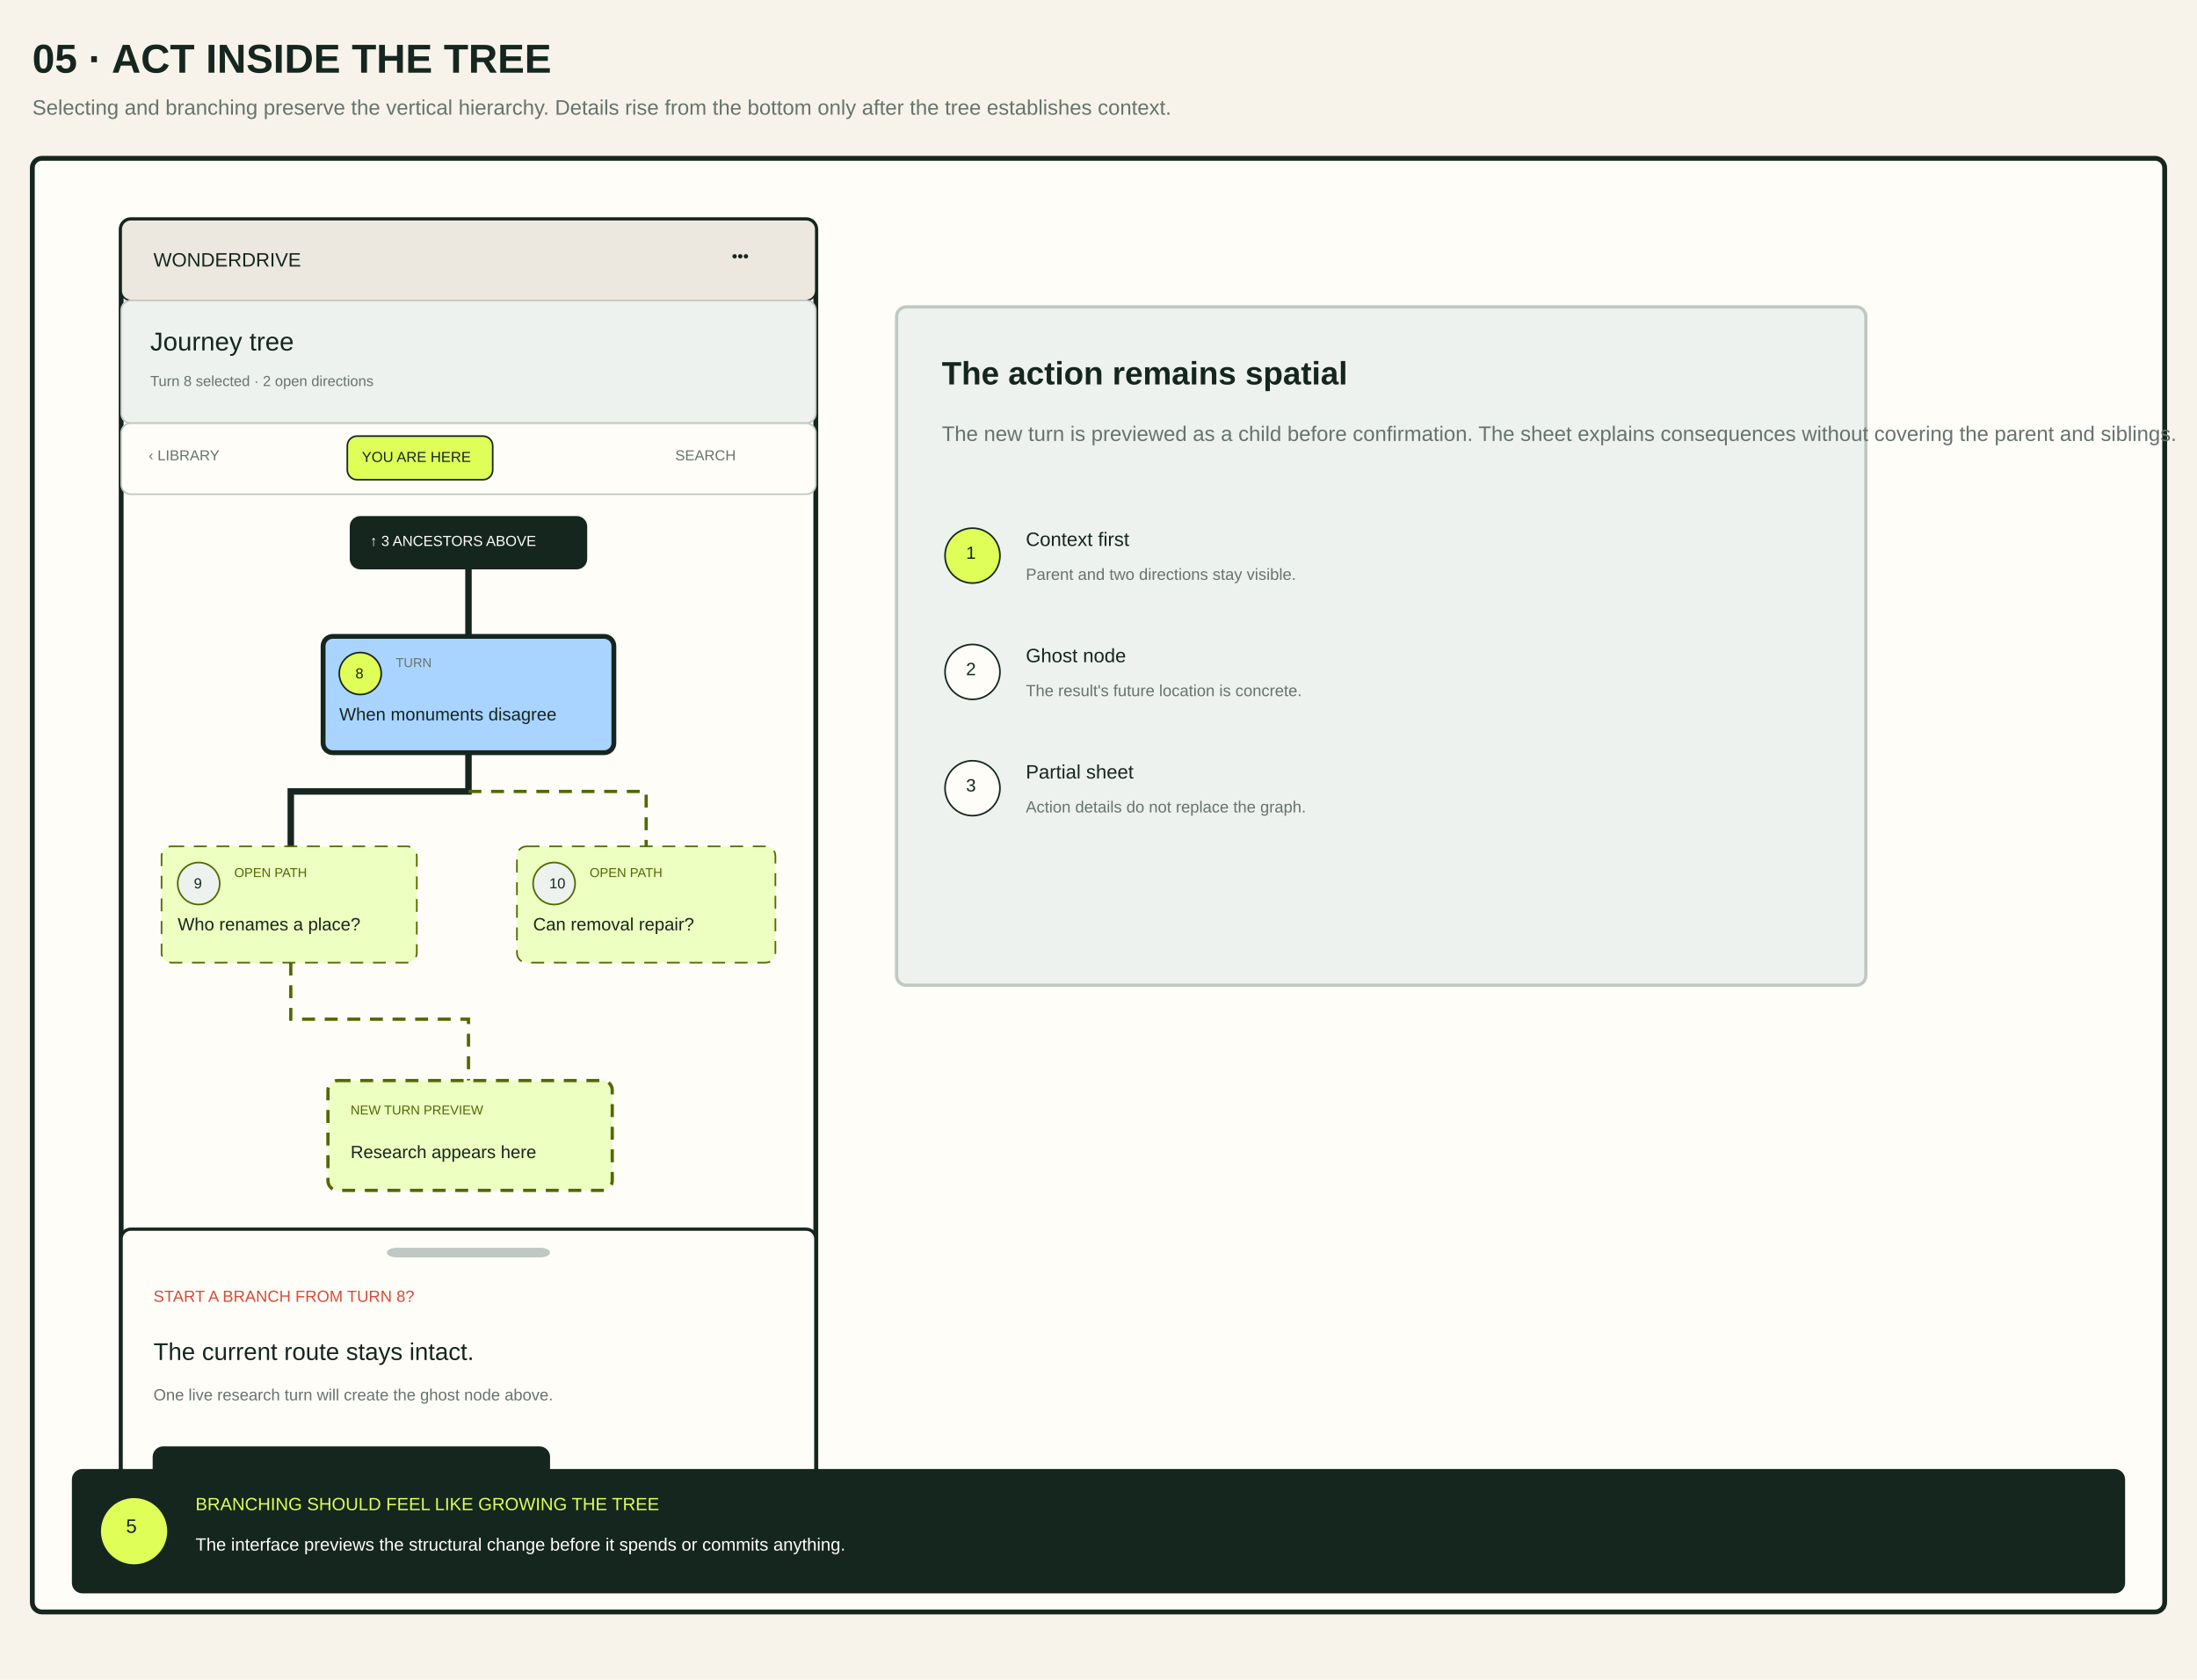
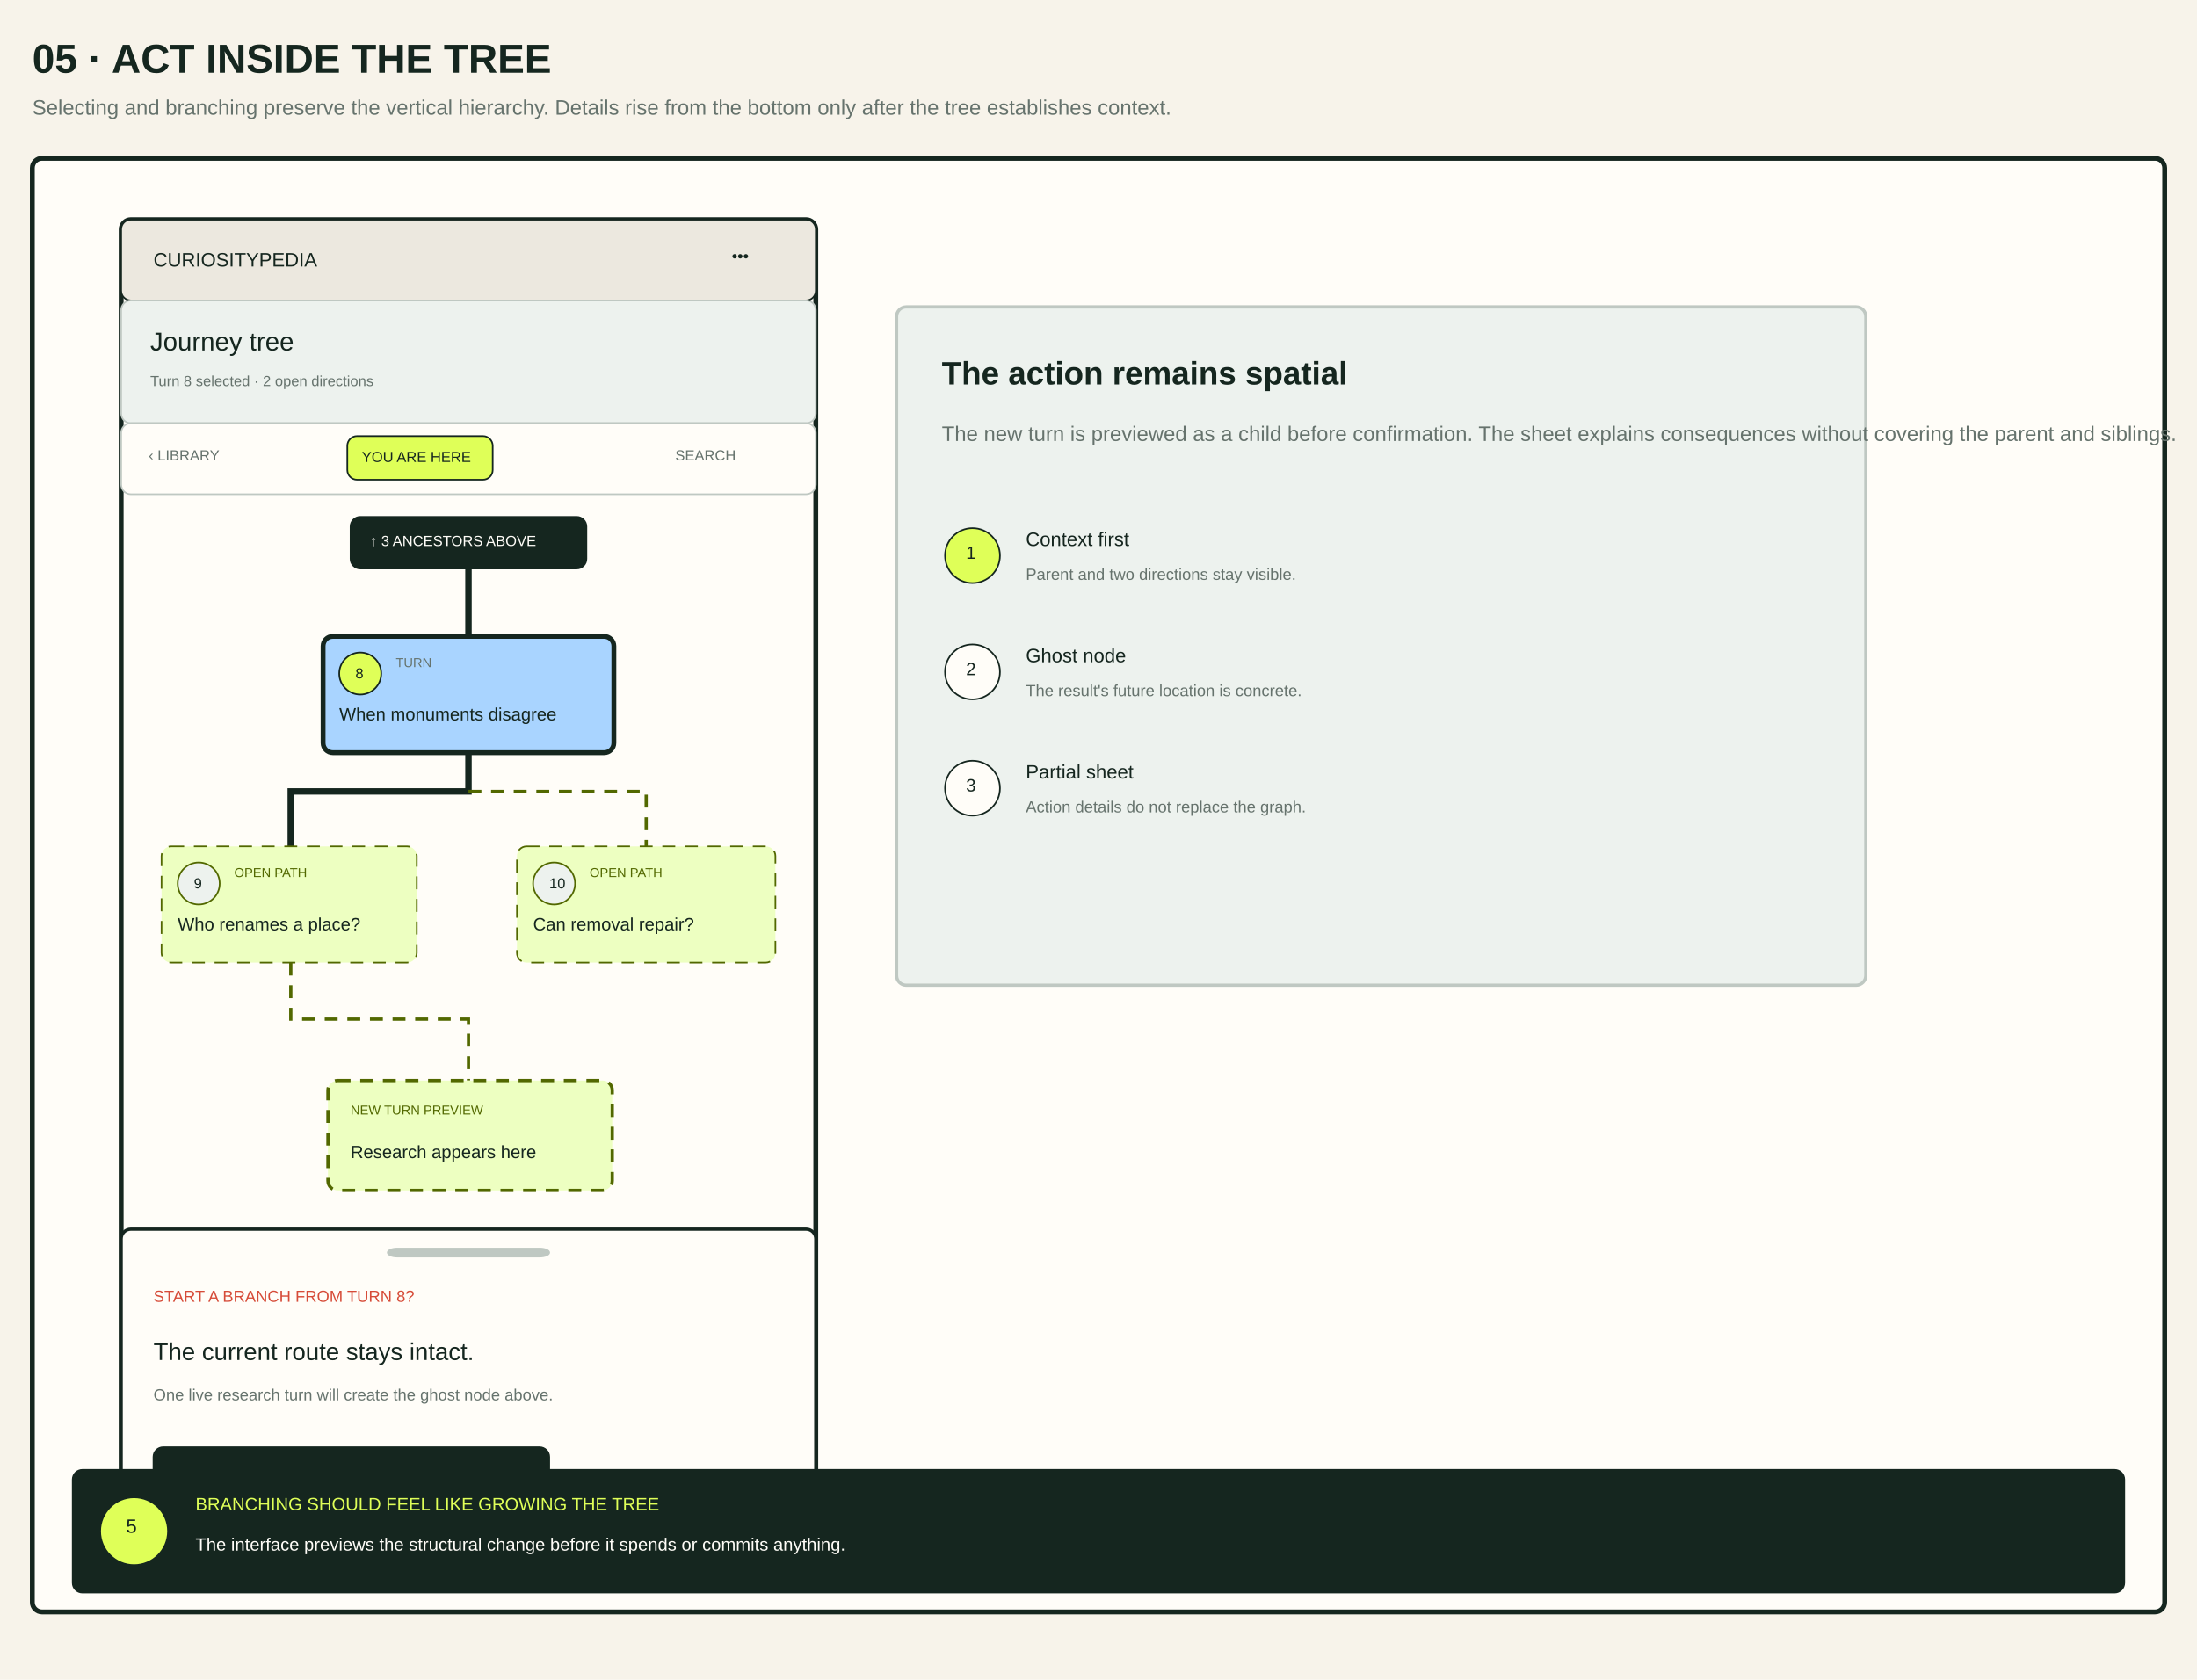
<svg xmlns="http://www.w3.org/2000/svg" width="1360" height="1040" viewBox="0 0 1360 1040">
  <rect width="1360" height="1040" fill="#f7f3ea" />
  <style>text{font-family:Arial,Helvetica,sans-serif}</style>
  <g transform="translate(-30 -2115)">
    <text x="50" y="2160" fill="#15261f" font-size="25" font-weight="600" opacity="1">
      <tspan x="50" dy="0">05 · ACT INSIDE THE TREE</tspan>
    </text>
    <text x="50" y="2186" fill="#66736d" font-size="13" font-weight="500" opacity="1">
      <tspan x="50" dy="0">Selecting and branching preserve the vertical hierarchy. Details rise from the bottom only after the tree establishes context.</tspan>
    </text>
    <rect x="50" y="2213" width="1320" height="900" rx="6" fill="#fffdf8" stroke="#15261f" stroke-width="3" opacity="1" />
    <rect x="105" y="2251" width="430" height="820" rx="6" fill="#fffdf8" stroke="#15261f" stroke-width="3" opacity="1" />
    <rect x="105" y="2251" width="430" height="50" rx="6" fill="#ece8df" stroke="#15261f" stroke-width="1" opacity="1" />
    <text x="125" y="2280" fill="#15261f" font-size="12" font-weight="500" opacity="1">
-       <tspan x="125" dy="0">WONDERDRIVE</tspan>
+       <tspan x="125" dy="0">CURIOSITYPEDIA</tspan>
    </text>
    <text x="483" y="2277" fill="#15261f" font-size="10" font-weight="500" opacity="1">
      <tspan x="483" dy="0">•••</tspan>
    </text>
    <rect x="105" y="2301" width="430" height="76" rx="6" fill="#edf2ee" stroke="#bfc8c2" stroke-width="1" opacity="1" />
    <text x="123" y="2332" fill="#15261f" font-size="16" font-weight="500" opacity="1">
      <tspan x="123" dy="0">Journey tree</tspan>
    </text>
    <text x="123" y="2354" fill="#66736d" font-size="9" font-weight="500" opacity="1">
      <tspan x="123" dy="0">Turn 8 selected · 2 open directions</tspan>
    </text>
    <rect x="105" y="2377" width="430" height="44" rx="6" fill="#fffdf8" stroke="#bfc8c2" stroke-width="1" opacity="1" />
    <text x="122" y="2400" fill="#66736d" font-size="9" font-weight="500" opacity="1">
      <tspan x="122" dy="0">‹ LIBRARY</tspan>
    </text>
    <rect x="245" y="2385" width="90" height="27" rx="6" fill="#dfff58" stroke="#15261f" stroke-width="1" opacity="1" />
    <text x="254" y="2401" fill="#15261f" font-size="9" font-weight="500" opacity="1">
      <tspan x="254" dy="0">YOU ARE HERE</tspan>
    </text>
    <text x="448" y="2400" fill="#66736d" font-size="9" font-weight="500" opacity="1">
      <tspan x="448" dy="0">SEARCH</tspan>
    </text>
    <rect x="247" y="2435" width="146" height="32" rx="6" fill="#15261f" stroke="#15261f" stroke-width="1" opacity="1" />
    <text x="259" y="2453" fill="#fffdf8" font-size="9" font-weight="500" opacity="1">
      <tspan x="259" dy="0">↑ 3 ANCESTORS ABOVE</tspan>
    </text>
    <polyline points="320,2467 320,2509" fill="none" stroke="#15261f" stroke-width="4" opacity="1" />
    <rect x="230" y="2509" width="180" height="72" rx="6" fill="#a9d4ff" stroke="#15261f" stroke-width="3" opacity="1" />
    <ellipse cx="253" cy="2532" rx="13" ry="13" fill="#dfff58" stroke="#15261f" stroke-width="1" opacity="1" />
    <text x="250" y="2535" fill="#15261f" font-size="9" font-weight="500" opacity="1">
      <tspan x="250" dy="0">8</tspan>
    </text>
    <text x="275" y="2528" fill="#66736d" font-size="8" font-weight="500" opacity="1">
      <tspan x="275" dy="0">TURN</tspan>
    </text>
    <text x="240" y="2561" fill="#15261f" font-size="11" font-weight="500" opacity="1">
      <tspan x="240" dy="0">When monuments disagree</tspan>
    </text>
    <polyline points="320,2581 320,2605 210,2605 210,2639" fill="none" stroke="#15261f" stroke-width="4" opacity="1" />
    <polyline points="320,2605 430,2605 430,2639" fill="none" stroke="#526800" stroke-width="2" opacity="1" stroke-dasharray="8 6" />
    <rect x="130" y="2639" width="158" height="72" rx="6" fill="#edffc1" stroke="#526800" stroke-width="1" opacity="1" stroke-dasharray="8 6" />
    <ellipse cx="153" cy="2662" rx="13" ry="13" fill="#edf2ee" stroke="#526800" stroke-width="1" opacity="1" />
    <text x="150" y="2665" fill="#15261f" font-size="9" font-weight="500" opacity="1">
      <tspan x="150" dy="0">9</tspan>
    </text>
    <text x="175" y="2658" fill="#526800" font-size="8" font-weight="500" opacity="1">
      <tspan x="175" dy="0">OPEN PATH</tspan>
    </text>
    <text x="140" y="2691" fill="#15261f" font-size="11" font-weight="500" opacity="1">
      <tspan x="140" dy="0">Who renames a place?</tspan>
    </text>
    <rect x="350" y="2639" width="160" height="72" rx="6" fill="#edffc1" stroke="#526800" stroke-width="1" opacity="1" stroke-dasharray="8 6" />
    <ellipse cx="373" cy="2662" rx="13" ry="13" fill="#edf2ee" stroke="#526800" stroke-width="1" opacity="1" />
    <text x="370" y="2665" fill="#15261f" font-size="9" font-weight="500" opacity="1">
      <tspan x="370" dy="0">10</tspan>
    </text>
    <text x="395" y="2658" fill="#526800" font-size="8" font-weight="500" opacity="1">
      <tspan x="395" dy="0">OPEN PATH</tspan>
    </text>
    <text x="360" y="2691" fill="#15261f" font-size="11" font-weight="500" opacity="1">
      <tspan x="360" dy="0">Can removal repair?</tspan>
    </text>
    <polyline points="210,2711 210,2746 320,2746 320,2784" fill="none" stroke="#526800" stroke-width="2" opacity="1" stroke-dasharray="8 6" />
    <rect x="233" y="2784" width="176" height="68" rx="6" fill="#edffc1" stroke="#526800" stroke-width="2" opacity="1" stroke-dasharray="8 6" />
    <text x="247" y="2805" fill="#526800" font-size="8" font-weight="500" opacity="1">
      <tspan x="247" dy="0">NEW TURN PREVIEW</tspan>
    </text>
    <text x="247" y="2832" fill="#15261f" font-size="11" font-weight="500" opacity="1">
      <tspan x="247" dy="0">Research appears here</tspan>
    </text>
    <rect x="105" y="2876" width="430" height="195" rx="6" fill="#fffdf8" stroke="#15261f" stroke-width="2" opacity="1" />
    <rect x="270" y="2888" width="100" height="5" rx="6" fill="#bfc8c2" stroke="#bfc8c2" stroke-width="1" opacity="1" />
    <text x="125" y="2921" fill="#d64b38" font-size="10" font-weight="500" opacity="1">
      <tspan x="125" dy="0">START A BRANCH FROM TURN 8?</tspan>
    </text>
    <text x="125" y="2957" fill="#15261f" font-size="15" font-weight="500" opacity="1">
      <tspan x="125" dy="0">The current route stays intact.</tspan>
    </text>
    <text x="125" y="2982" fill="#66736d" font-size="10" font-weight="500" opacity="1">
      <tspan x="125" dy="0">One live research turn will create the ghost node above.</tspan>
    </text>
    <rect x="125" y="3011" width="245" height="42" rx="6" fill="#15261f" stroke="#15261f" stroke-width="1" opacity="1" />
    <text x="183" y="3036" fill="#fffdf8" font-size="10" font-weight="500" opacity="1">
      <tspan x="183" dy="0">START RESEARCH</tspan>
    </text>
    <text x="415" y="3037" fill="#15261f" font-size="10" font-weight="500" opacity="1">
      <tspan x="415" dy="0">Cancel</tspan>
    </text>
    <rect x="585" y="2305" width="600" height="420" rx="6" fill="#edf2ee" stroke="#bfc8c2" stroke-width="2" opacity="1" />
    <text x="613" y="2353" fill="#15261f" font-size="20" font-weight="600" opacity="1">
      <tspan x="613" dy="0">The action remains spatial</tspan>
    </text>
    <text x="613" y="2388" fill="#66736d" font-size="13" font-weight="500" opacity="1">
      <tspan x="613" dy="0">The new turn is previewed as a child before confirmation. The sheet explains consequences without covering the parent and siblings.</tspan>
    </text>
    <ellipse cx="632" cy="2459" rx="17" ry="17" fill="#dfff58" stroke="#15261f" stroke-width="1" opacity="1" />
    <text x="628" y="2461" fill="#15261f" font-size="11" font-weight="500" opacity="1">
      <tspan x="628" dy="0">1</tspan>
    </text>
    <text x="665" y="2453" fill="#15261f" font-size="12" font-weight="500" opacity="1">
      <tspan x="665" dy="0">Context first</tspan>
    </text>
    <text x="665" y="2474" fill="#66736d" font-size="10" font-weight="500" opacity="1">
      <tspan x="665" dy="0">Parent and two directions stay visible.</tspan>
    </text>
    <ellipse cx="632" cy="2531" rx="17" ry="17" fill="#fffdf8" stroke="#15261f" stroke-width="1" opacity="1" />
    <text x="628" y="2533" fill="#15261f" font-size="11" font-weight="500" opacity="1">
      <tspan x="628" dy="0">2</tspan>
    </text>
    <text x="665" y="2525" fill="#15261f" font-size="12" font-weight="500" opacity="1">
      <tspan x="665" dy="0">Ghost node</tspan>
    </text>
    <text x="665" y="2546" fill="#66736d" font-size="10" font-weight="500" opacity="1">
      <tspan x="665" dy="0">The result's future location is concrete.</tspan>
    </text>
    <ellipse cx="632" cy="2603" rx="17" ry="17" fill="#fffdf8" stroke="#15261f" stroke-width="1" opacity="1" />
    <text x="628" y="2605" fill="#15261f" font-size="11" font-weight="500" opacity="1">
      <tspan x="628" dy="0">3</tspan>
    </text>
    <text x="665" y="2597" fill="#15261f" font-size="12" font-weight="500" opacity="1">
      <tspan x="665" dy="0">Partial sheet</tspan>
    </text>
    <text x="665" y="2618" fill="#66736d" font-size="10" font-weight="500" opacity="1">
      <tspan x="665" dy="0">Action details do not replace the graph.</tspan>
    </text>
    <rect x="75" y="3025" width="1270" height="76" rx="6" fill="#15261f" stroke="#15261f" stroke-width="1" opacity="1" />
    <ellipse cx="113" cy="3063" rx="20" ry="20" fill="#dfff58" stroke="#dfff58" stroke-width="1" opacity="1" />
    <text x="108" y="3064" fill="#15261f" font-size="12" font-weight="500" opacity="1">
      <tspan x="108" dy="0">5</tspan>
    </text>
    <text x="151" y="3050" fill="#dfff58" font-size="11" font-weight="500" opacity="1">
      <tspan x="151" dy="0">BRANCHING SHOULD FEEL LIKE GROWING THE TREE</tspan>
    </text>
    <text x="151" y="3075" fill="#fffdf8" font-size="11" font-weight="500" opacity="1">
      <tspan x="151" dy="0">The interface previews the structural change before it spends or commits anything.</tspan>
    </text>
  </g>
</svg>
